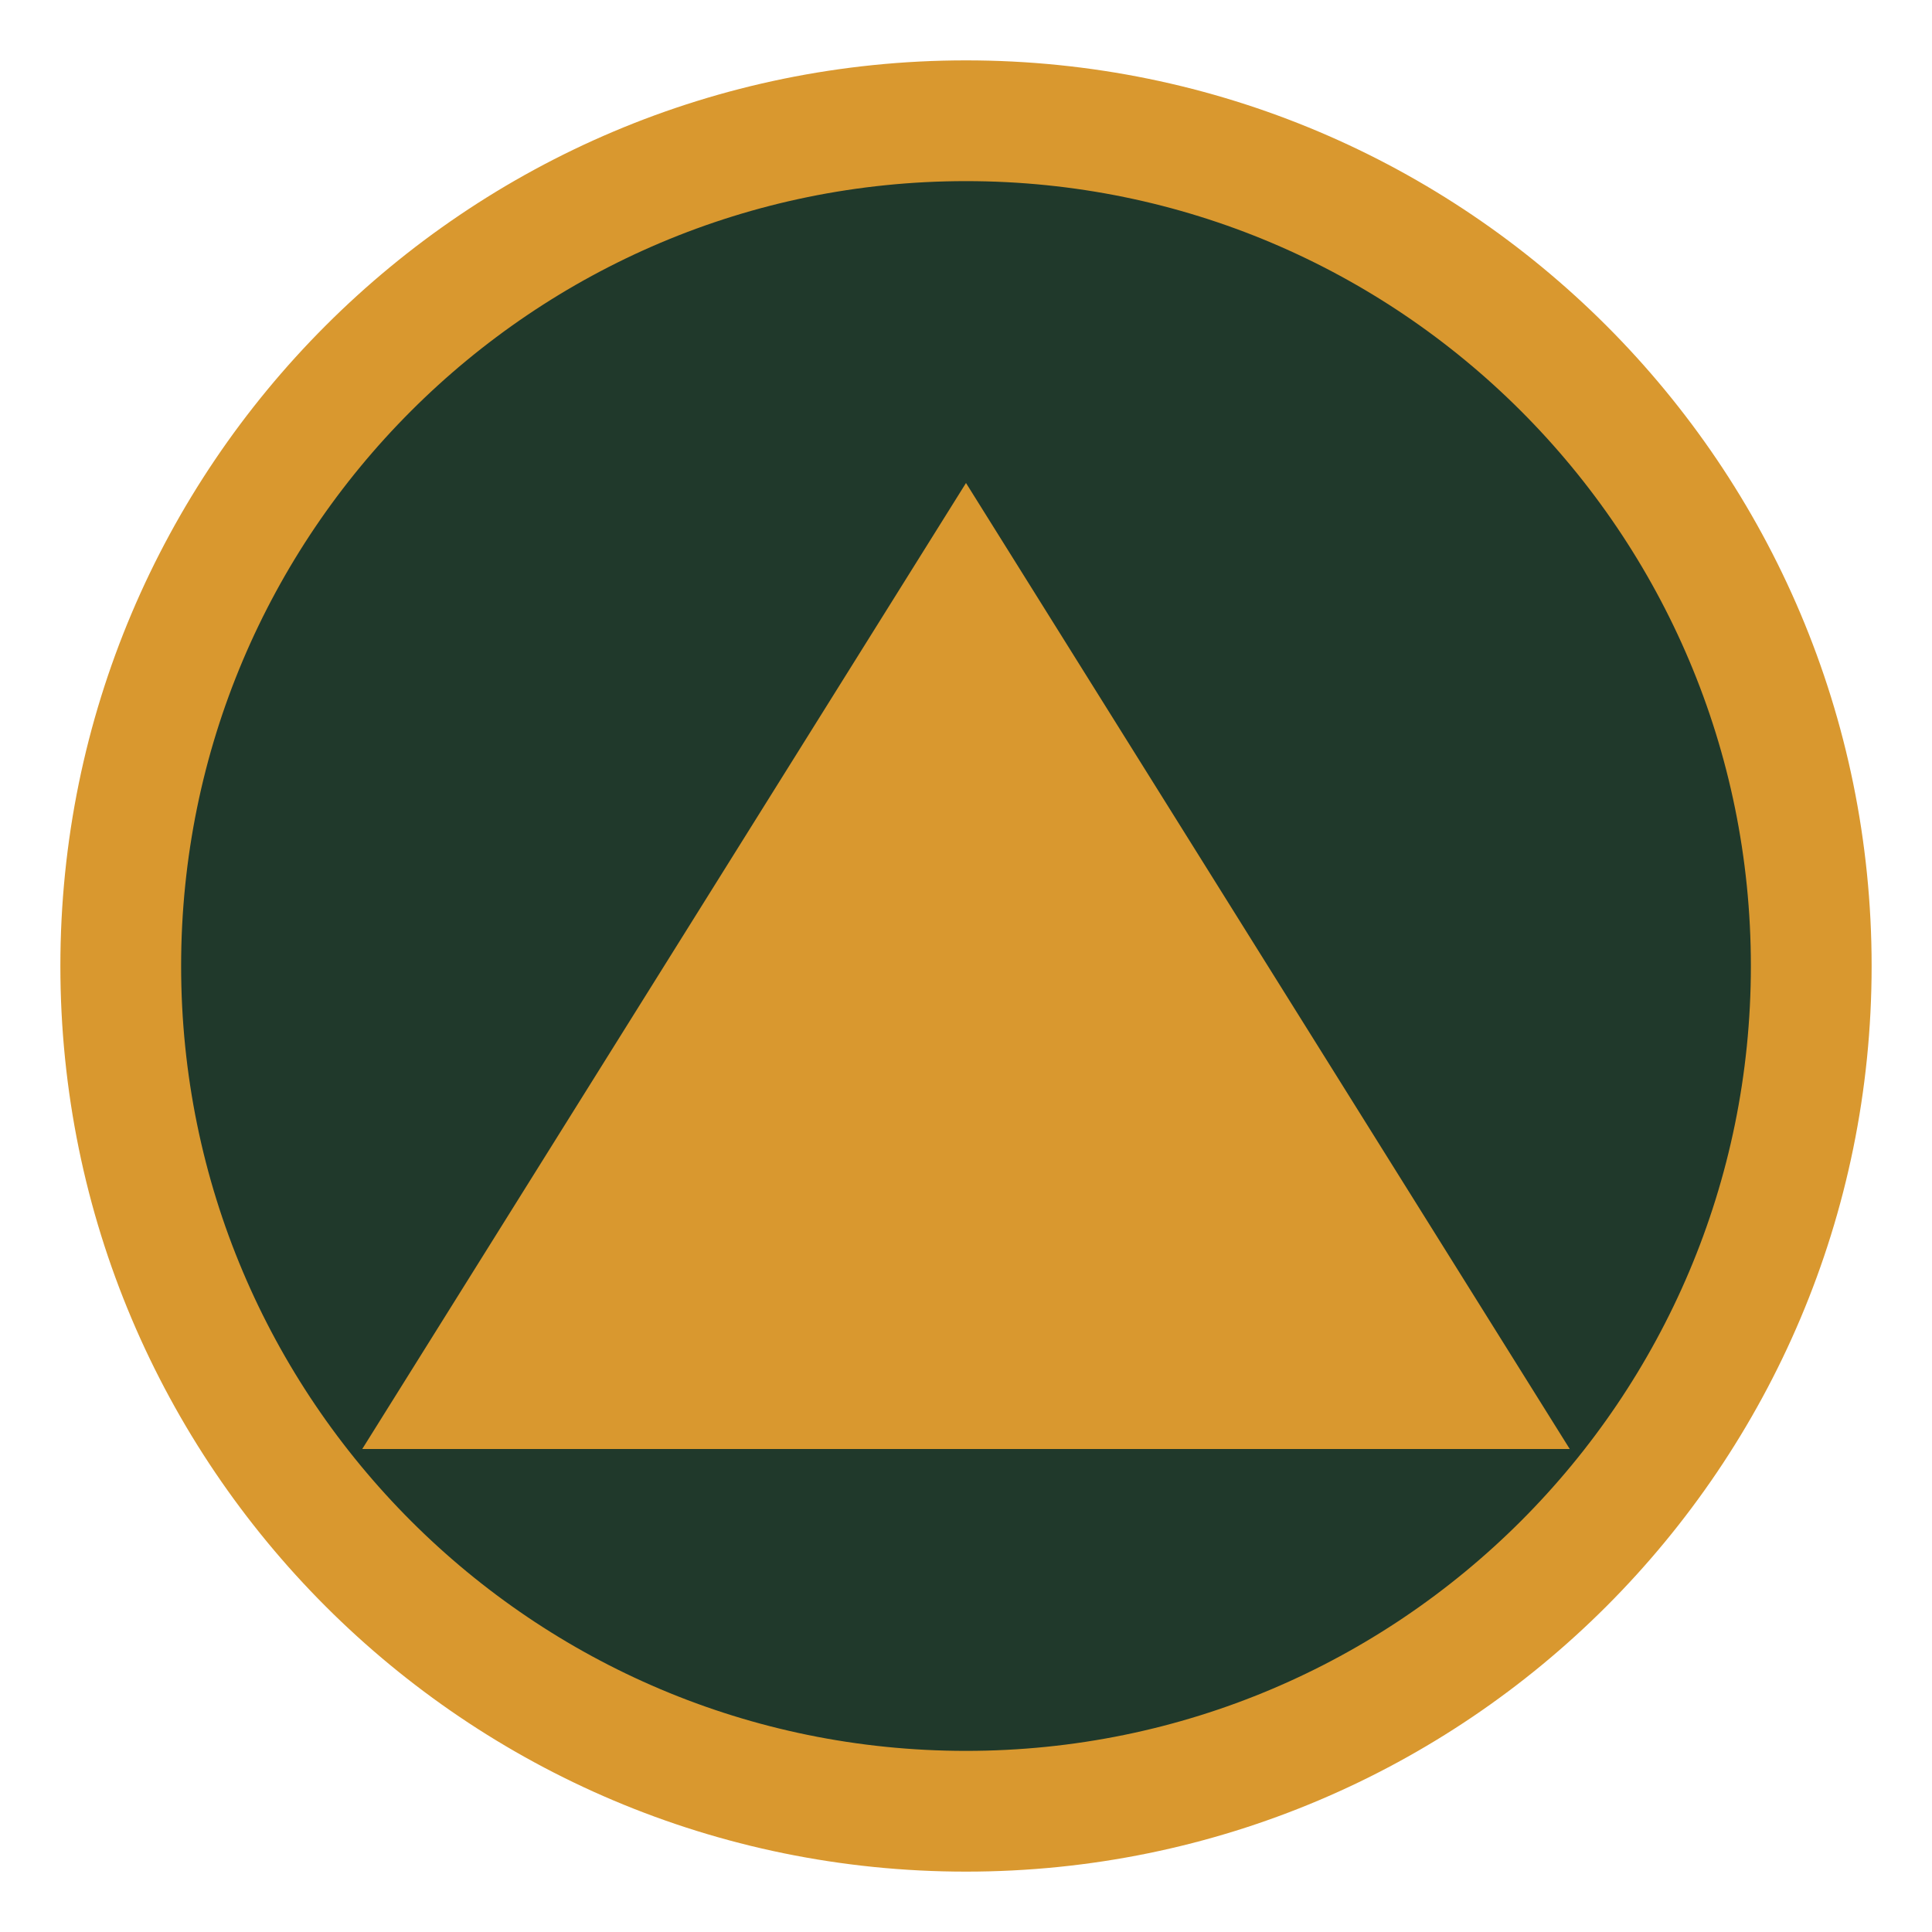
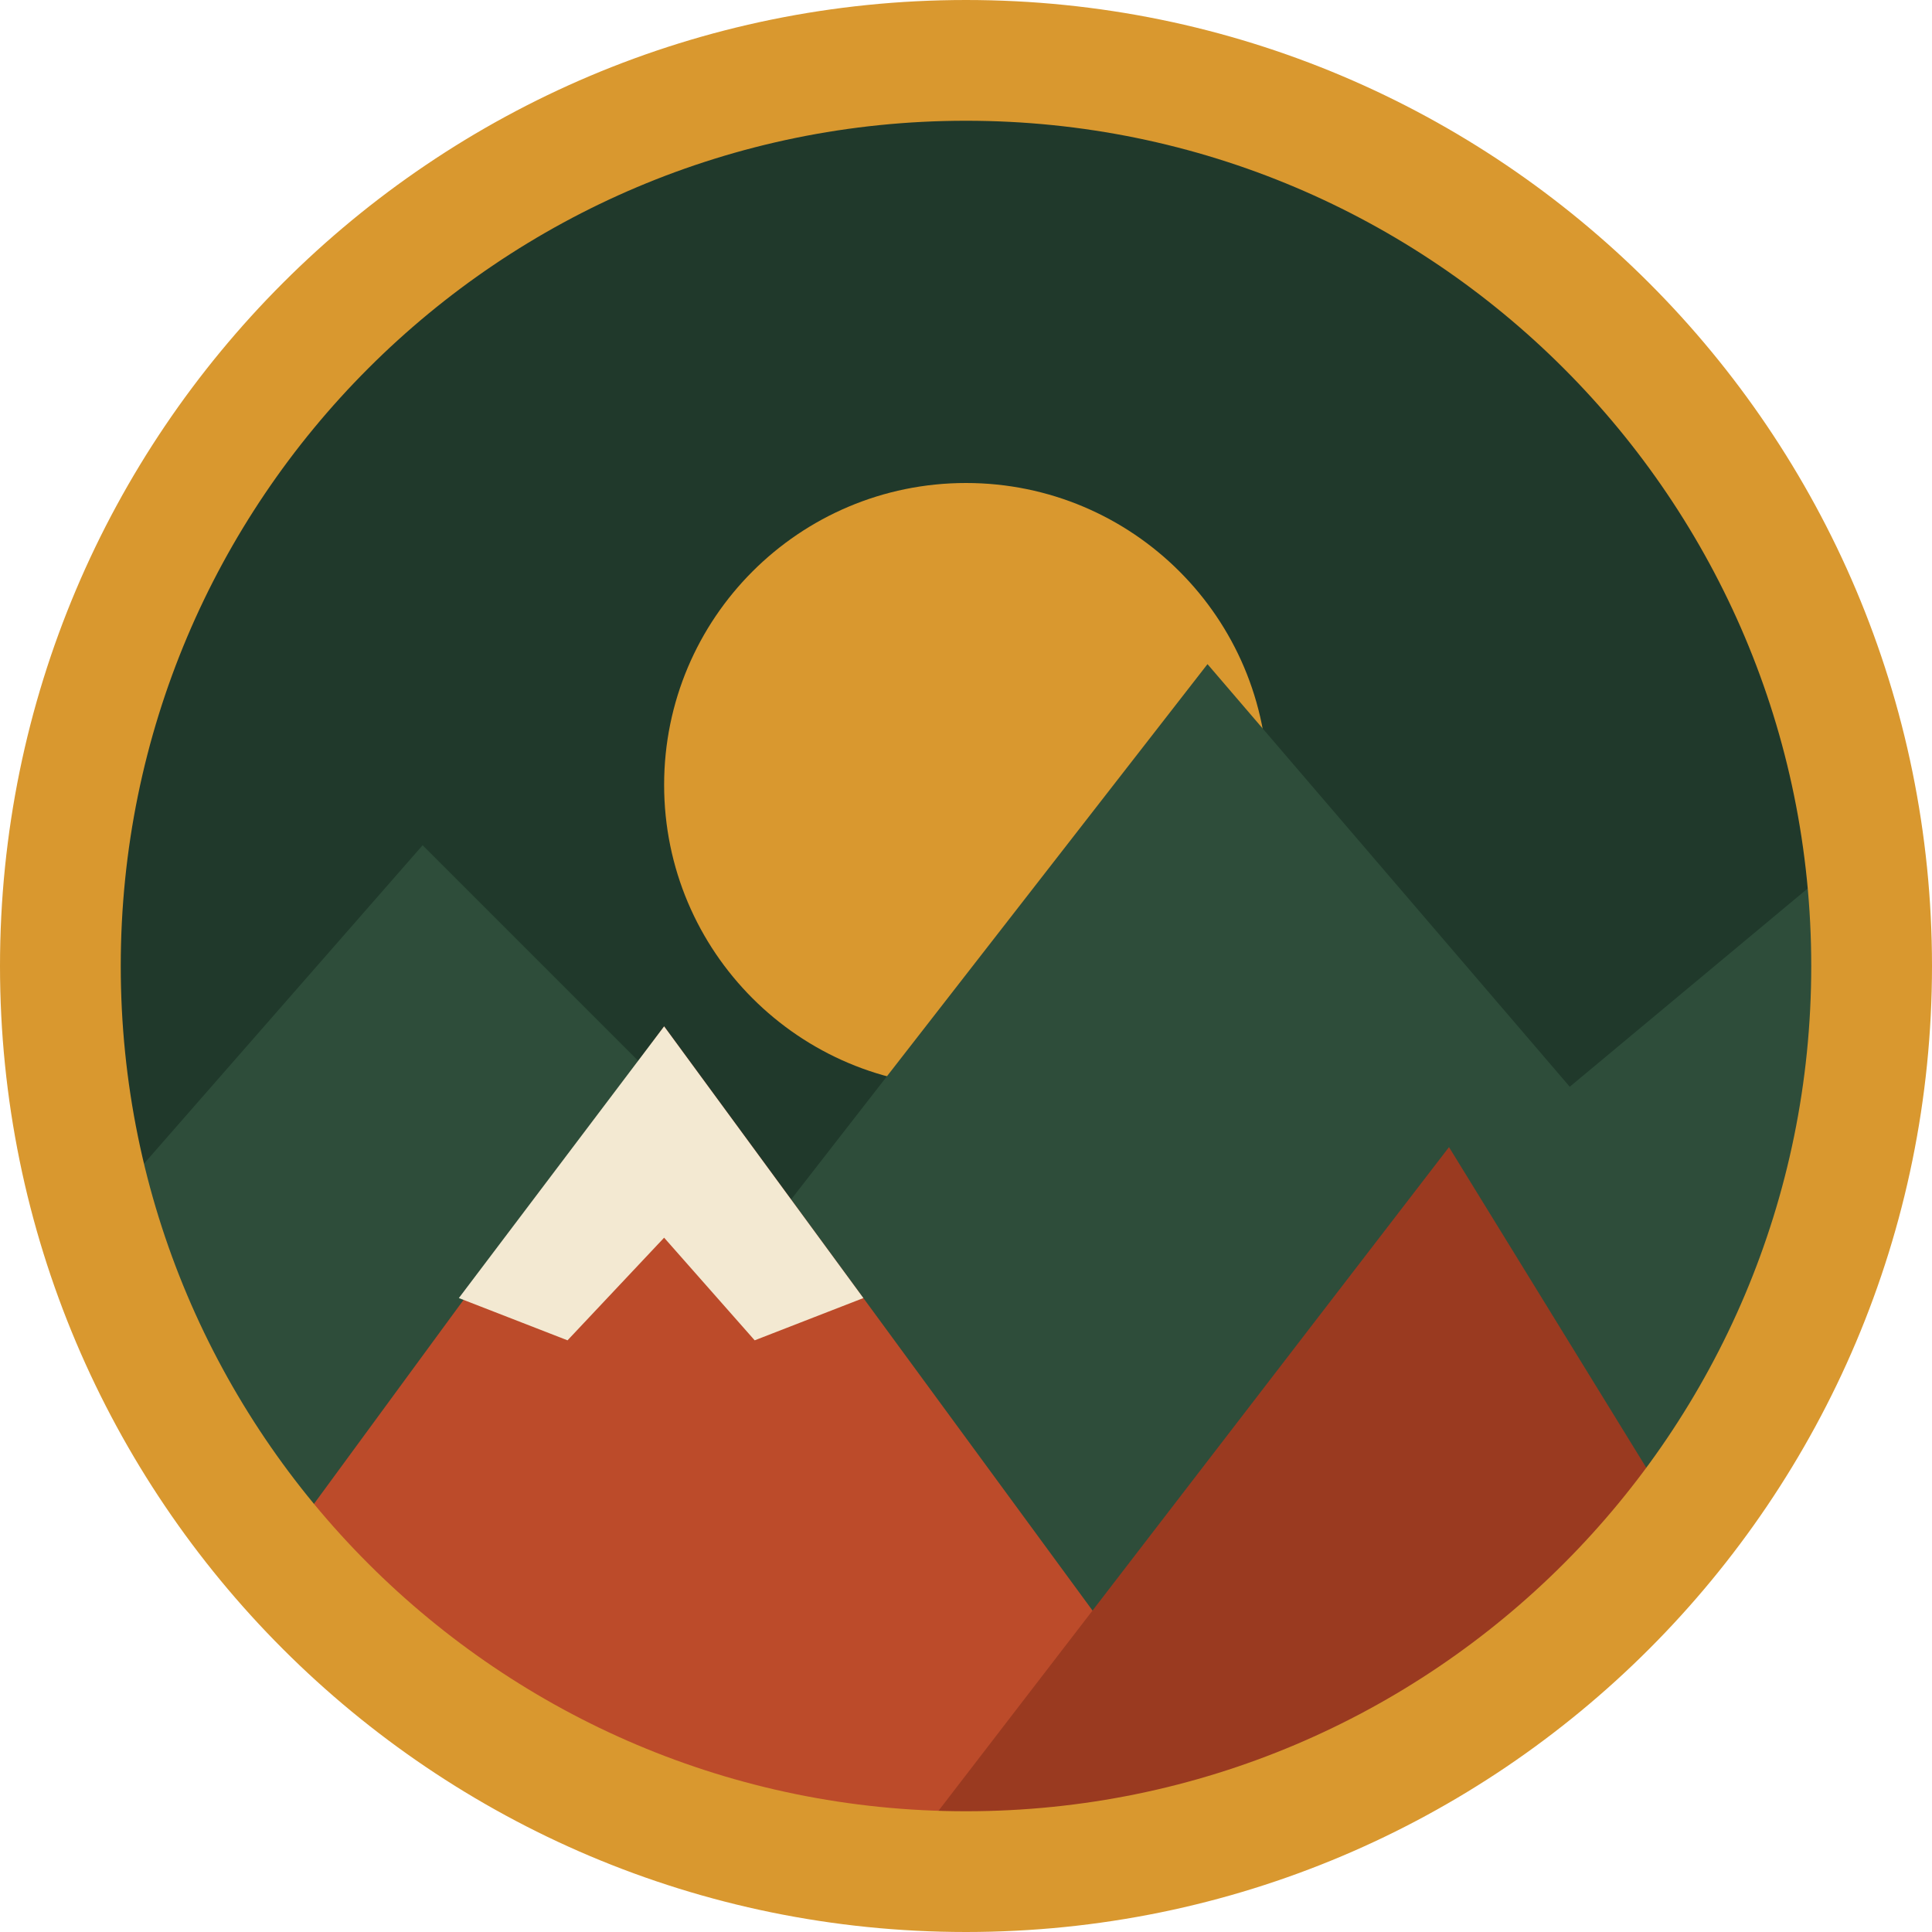
<svg xmlns="http://www.w3.org/2000/svg" viewBox="0 0 32 32">
-   <circle cx="16" cy="16" r="14" fill="#20392B" stroke="#D9982F" stroke-width="2" />
-   <polygon points="16,8 26,24 6,24" fill="#D9982F" />
+   <defs>
+     <clipPath id="c">
+       <circle cx="16" cy="16" r="15" />
+     </clipPath>
+   </defs>
+   <g clip-path="url(#c)">
+     <rect x="0" y="0" width="32" height="32" fill="#20392B" />
+     <circle cx="16" cy="13" r="5" fill="#D9982F" />
+     <path d="M0 22 L7 14 L13 20 L20 11 L26 18 L32 13 L32 32 L0 32 Z" fill="#2E4D3A" />
+     <path d="M0 32 L11 17 L22 32 Z" fill="#BC4B2A" />
+     <path d="M11 17 L14.3 21.5 L12.5 22.2 L11 20.5 L9.4 22.2 L7.6 21.5 Z" fill="#F3E9D2" />
+     <path d="M14 32 L24 19 L32 32 Z" fill="#9A3A20" />
+   </g>
+   <circle cx="16" cy="16" r="15" fill="none" stroke="#D9982F" stroke-width="2" />
</svg>
